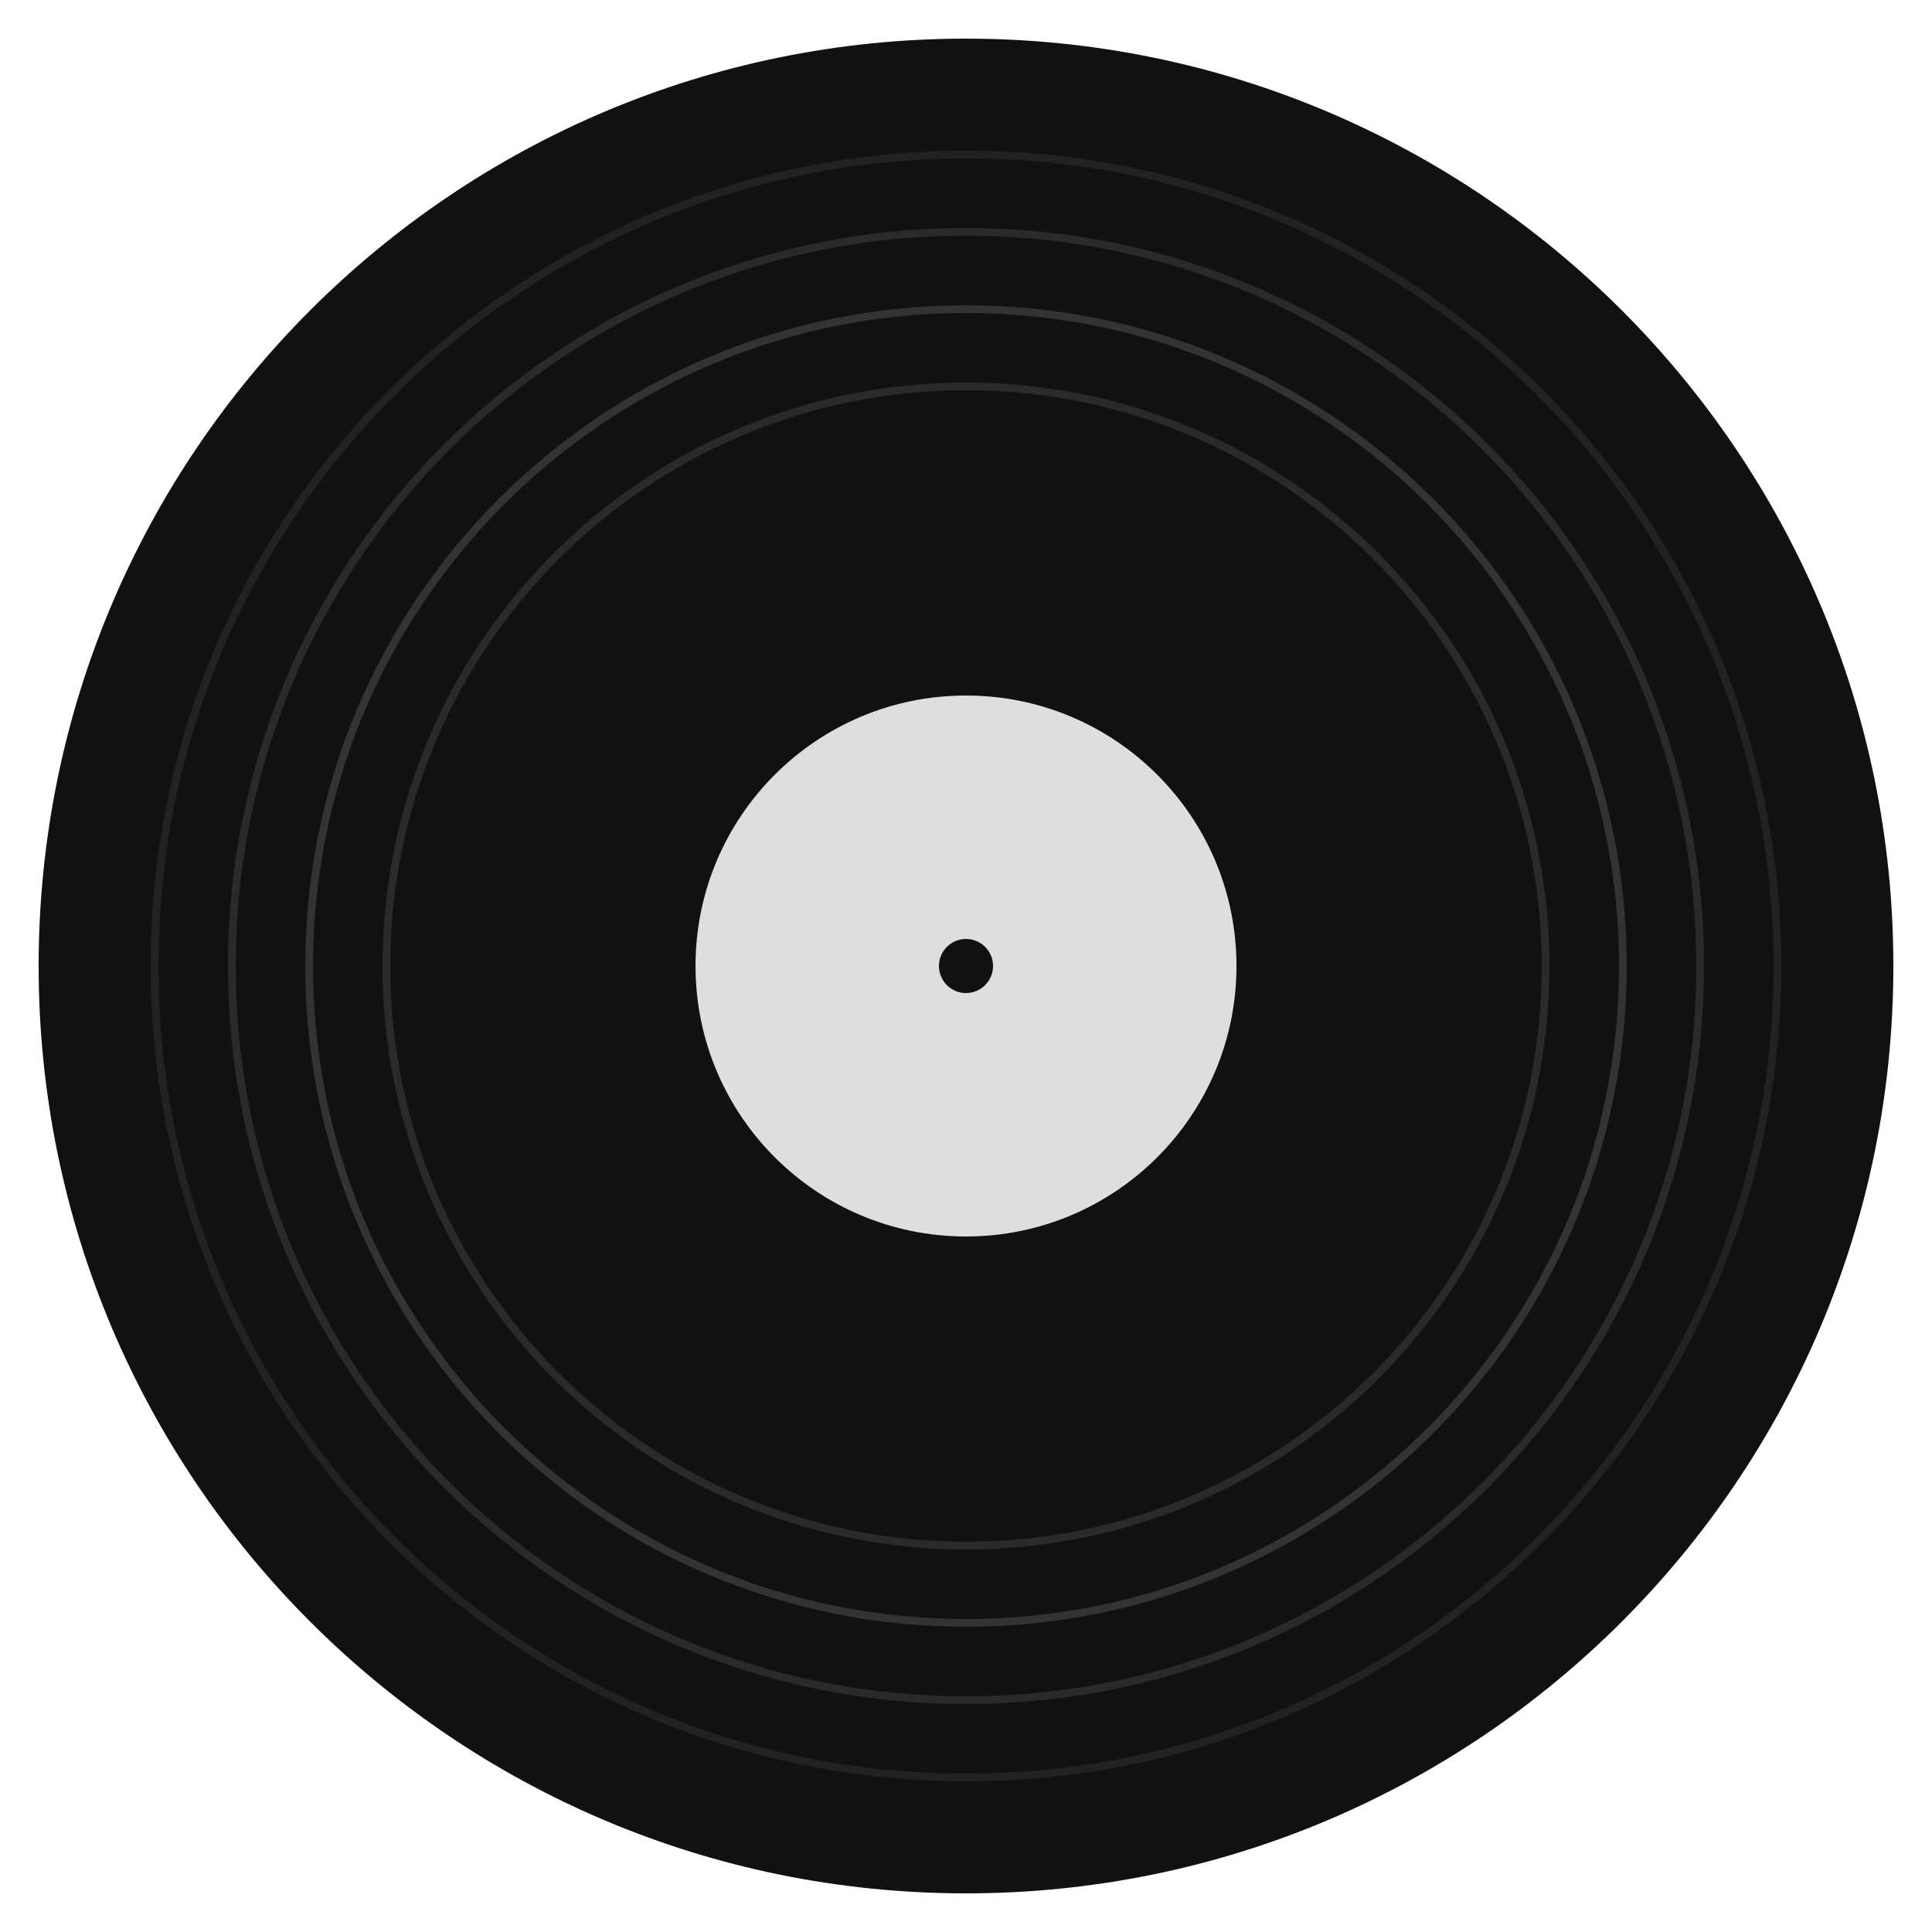
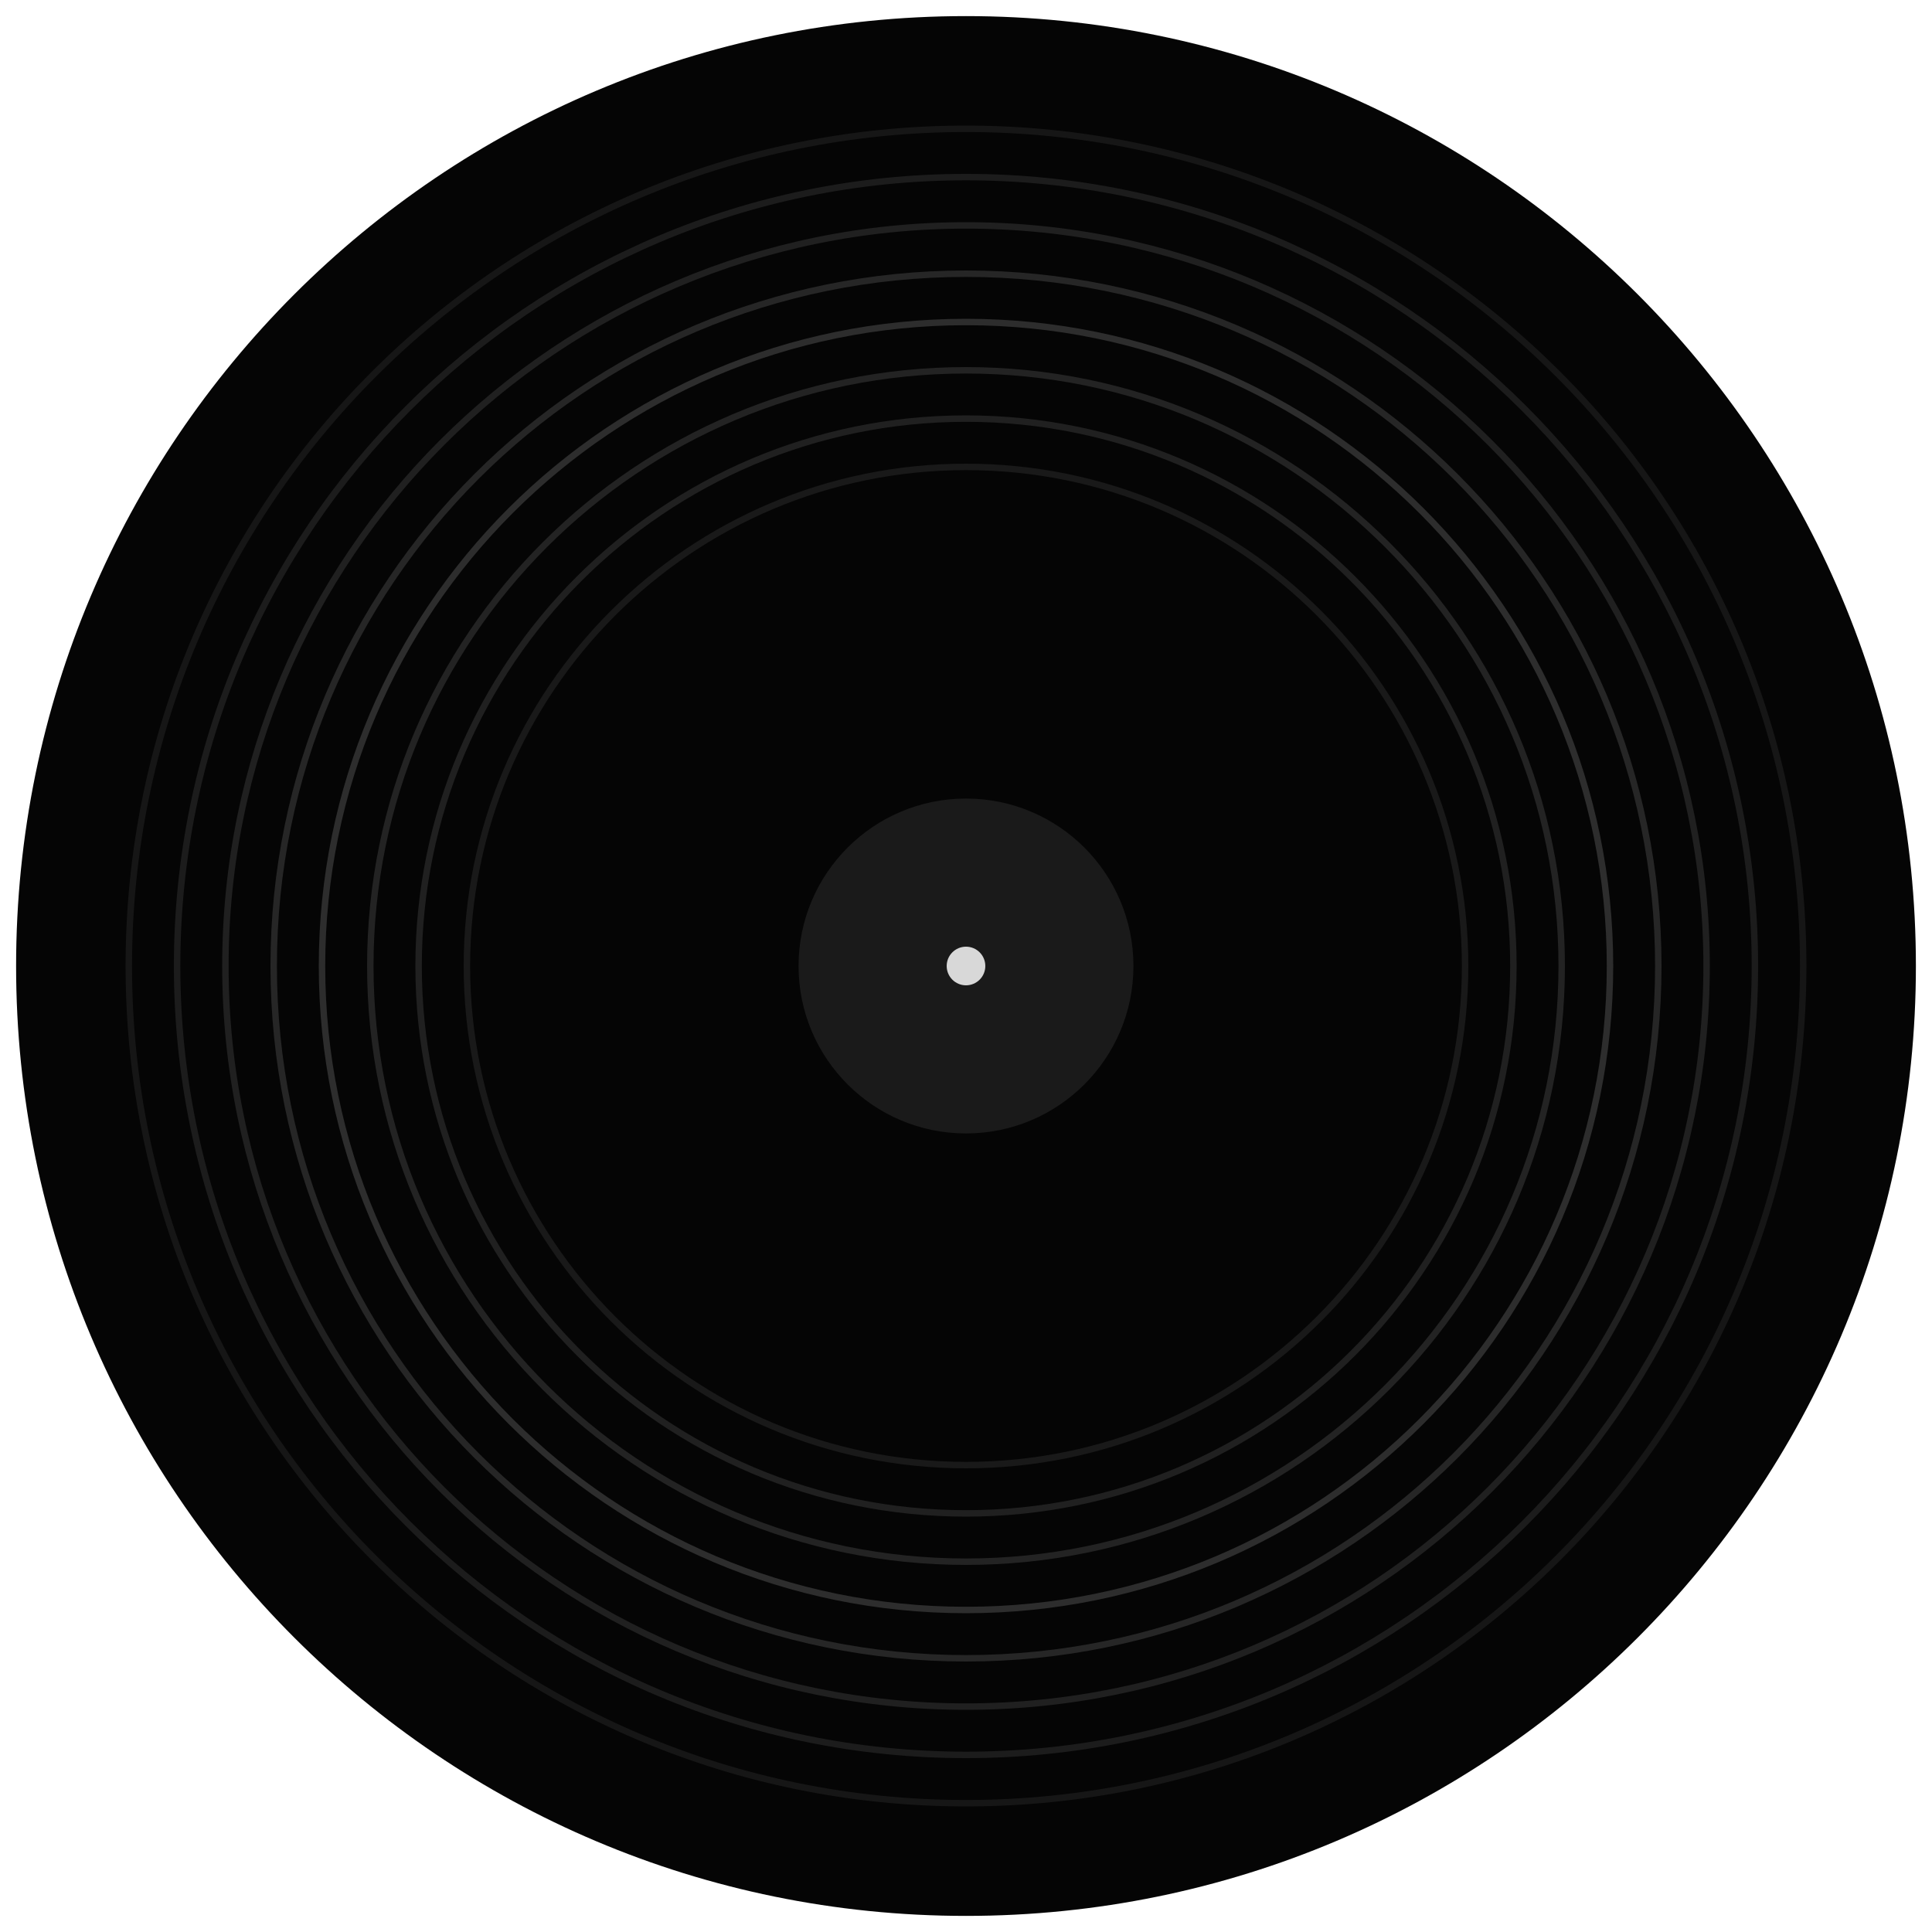
- <svg xmlns="http://www.w3.org/2000/svg" viewBox="0 0 500 500">
-   <circle cx="250" cy="250" r="240" fill="#111" />
-   <circle cx="250" cy="250" r="210" fill="none" stroke="#222" stroke-width="2" />
-   <circle cx="250" cy="250" r="190" fill="none" stroke="#2a2a2a" stroke-width="2" />
-   <circle cx="250" cy="250" r="170" fill="none" stroke="#333" stroke-width="2" />
-   <circle cx="250" cy="250" r="150" fill="none" stroke="#2a2a2a" stroke-width="2" />
-   <circle cx="250" cy="250" r="70" fill="#dedede" />
-   <circle cx="250" cy="250" r="7" fill="#111" />
+ <svg xmlns="http://www.w3.org/2000/svg" viewBox="0 0 600 600">
+   <circle cx="300" cy="300" r="295" fill="#050505" />
+   <circle cx="300" cy="300" r="260" fill="none" stroke="#161616" stroke-width="2" />
+   <circle cx="300" cy="300" r="245" fill="none" stroke="#1c1c1c" stroke-width="2" />
+   <circle cx="300" cy="300" r="230" fill="none" stroke="#202020" stroke-width="2" />
+   <circle cx="300" cy="300" r="215" fill="none" stroke="#262626" stroke-width="2" />
+   <circle cx="300" cy="300" r="200" fill="none" stroke="#2d2d2d" stroke-width="2" />
+   <circle cx="300" cy="300" r="185" fill="none" stroke="#232323" stroke-width="2" />
+   <circle cx="300" cy="300" r="170" fill="none" stroke="#202020" stroke-width="2" />
+   <circle cx="300" cy="300" r="155" fill="none" stroke="#191919" stroke-width="2" />
+   <circle cx="300" cy="300" r="52" fill="#1a1a1a" />
+   <circle cx="300" cy="300" r="6" fill="#d8d8d8" />
</svg>
